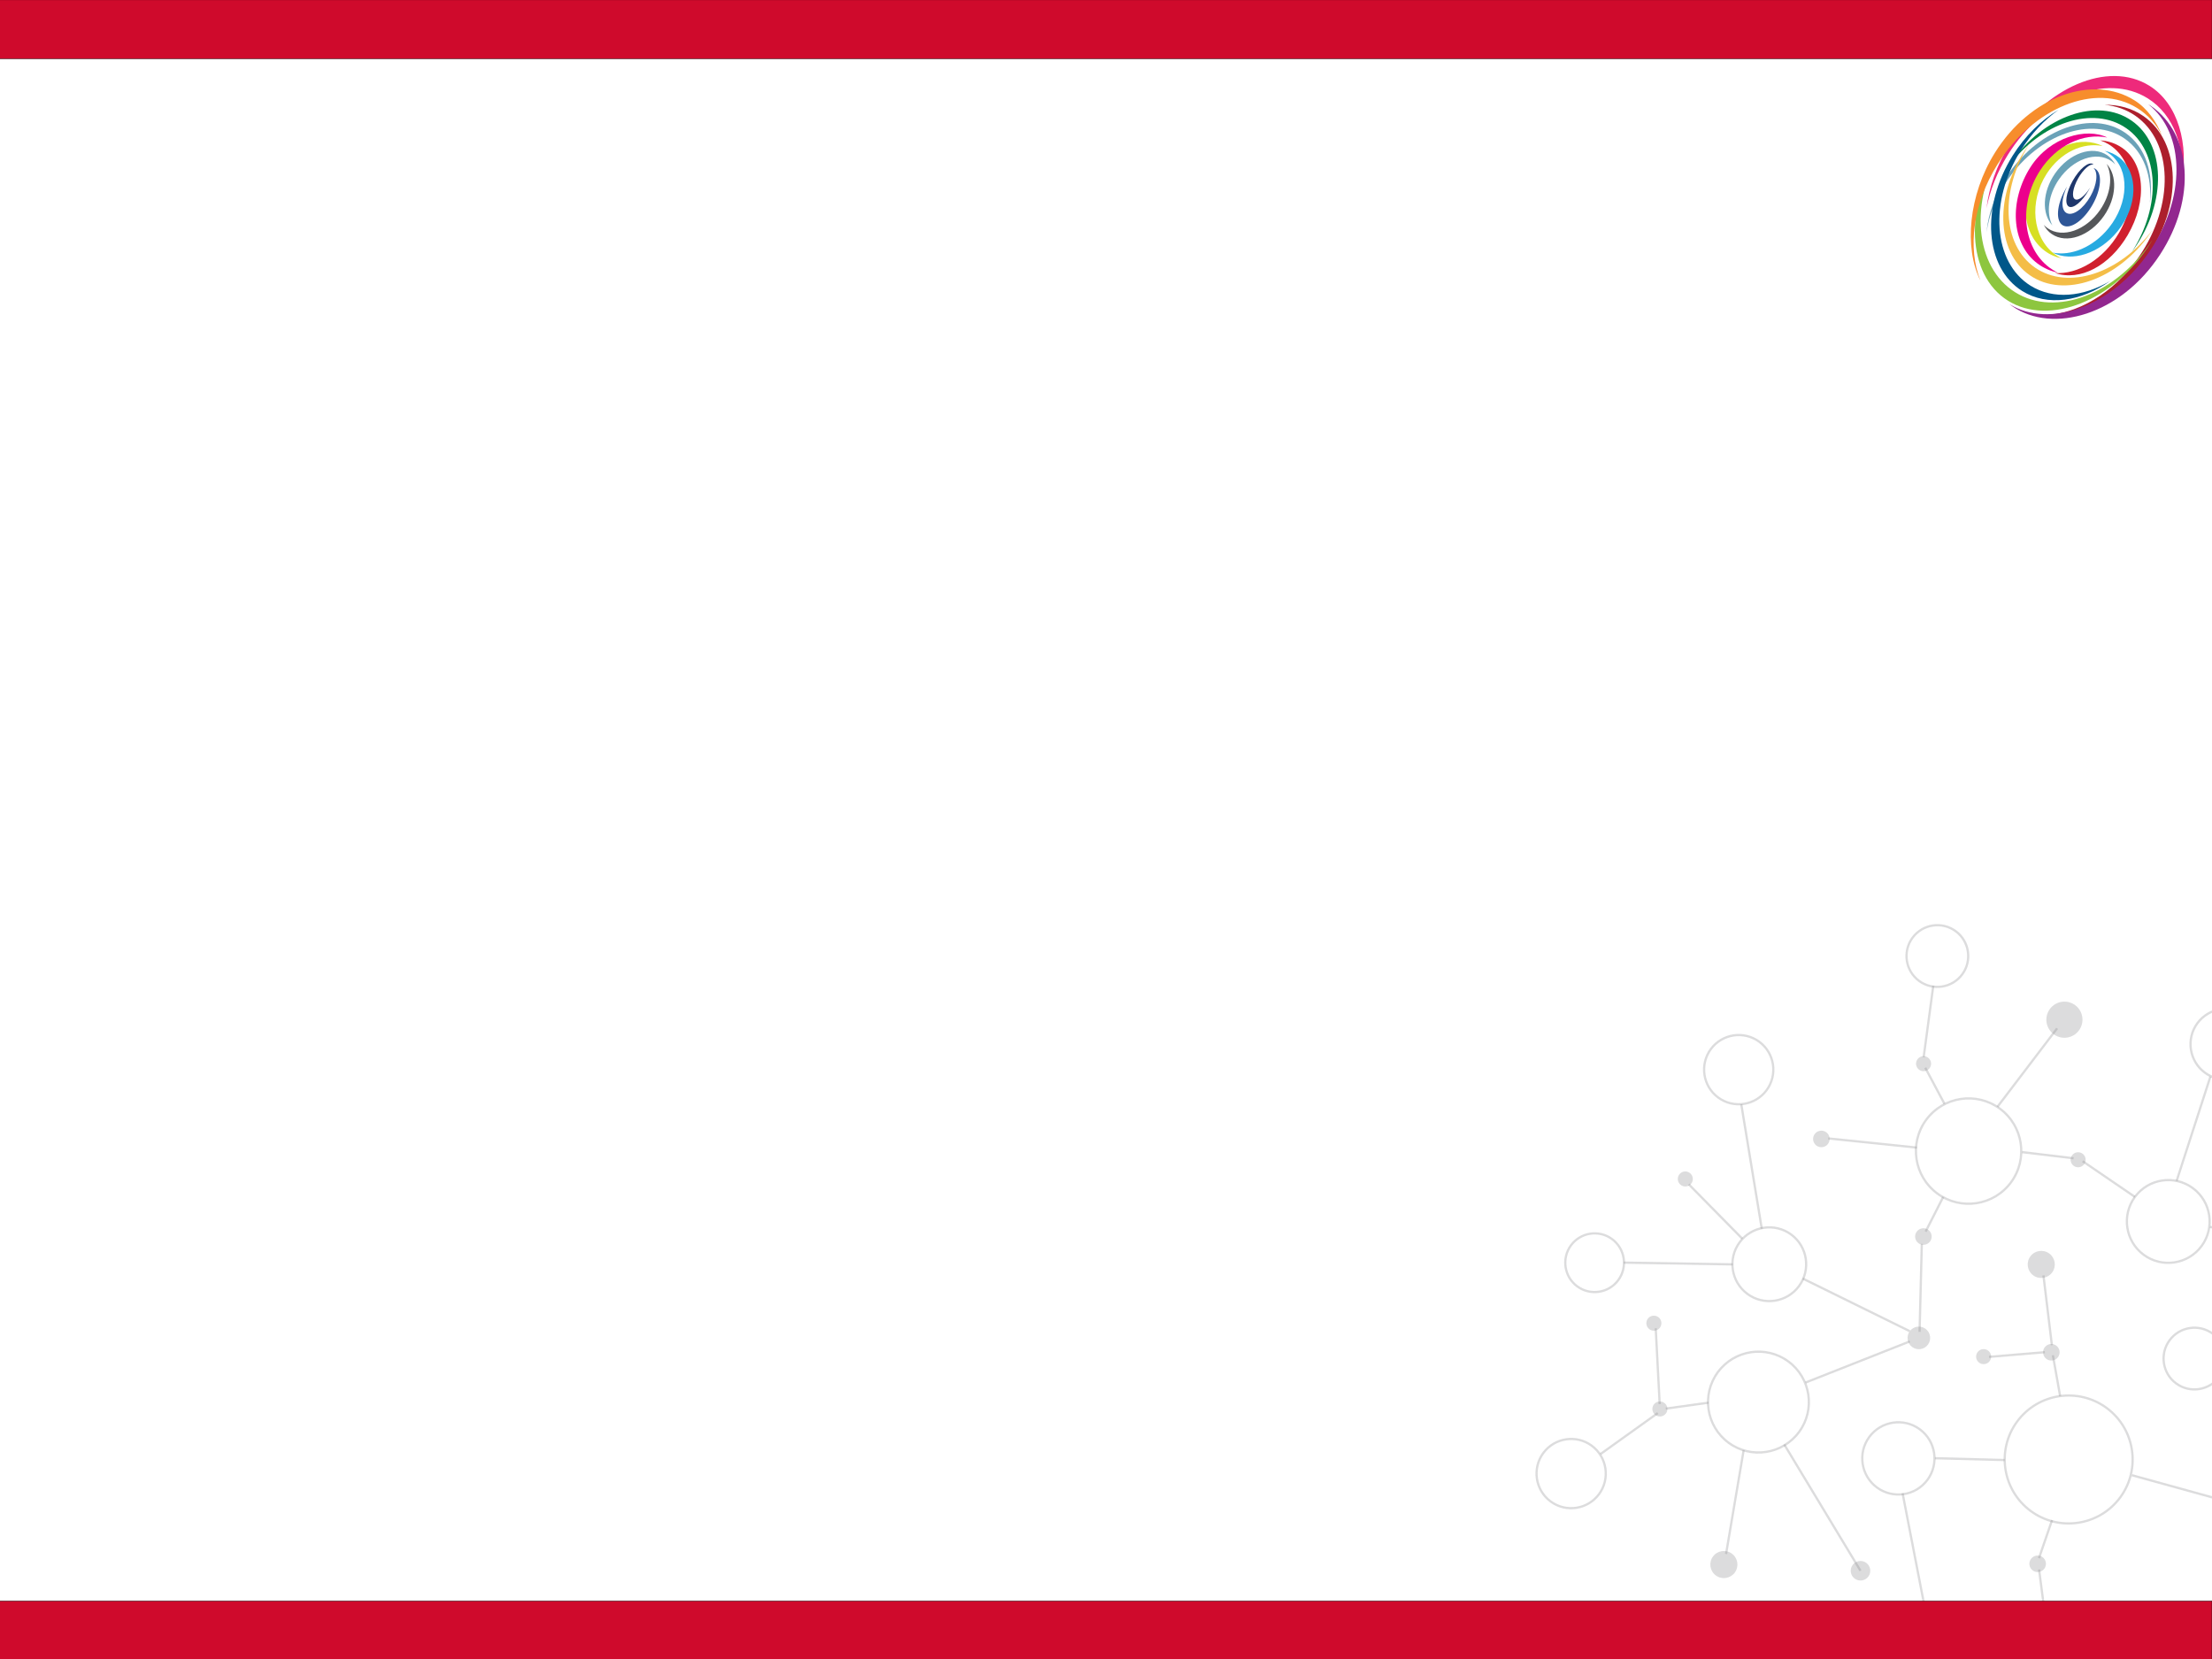
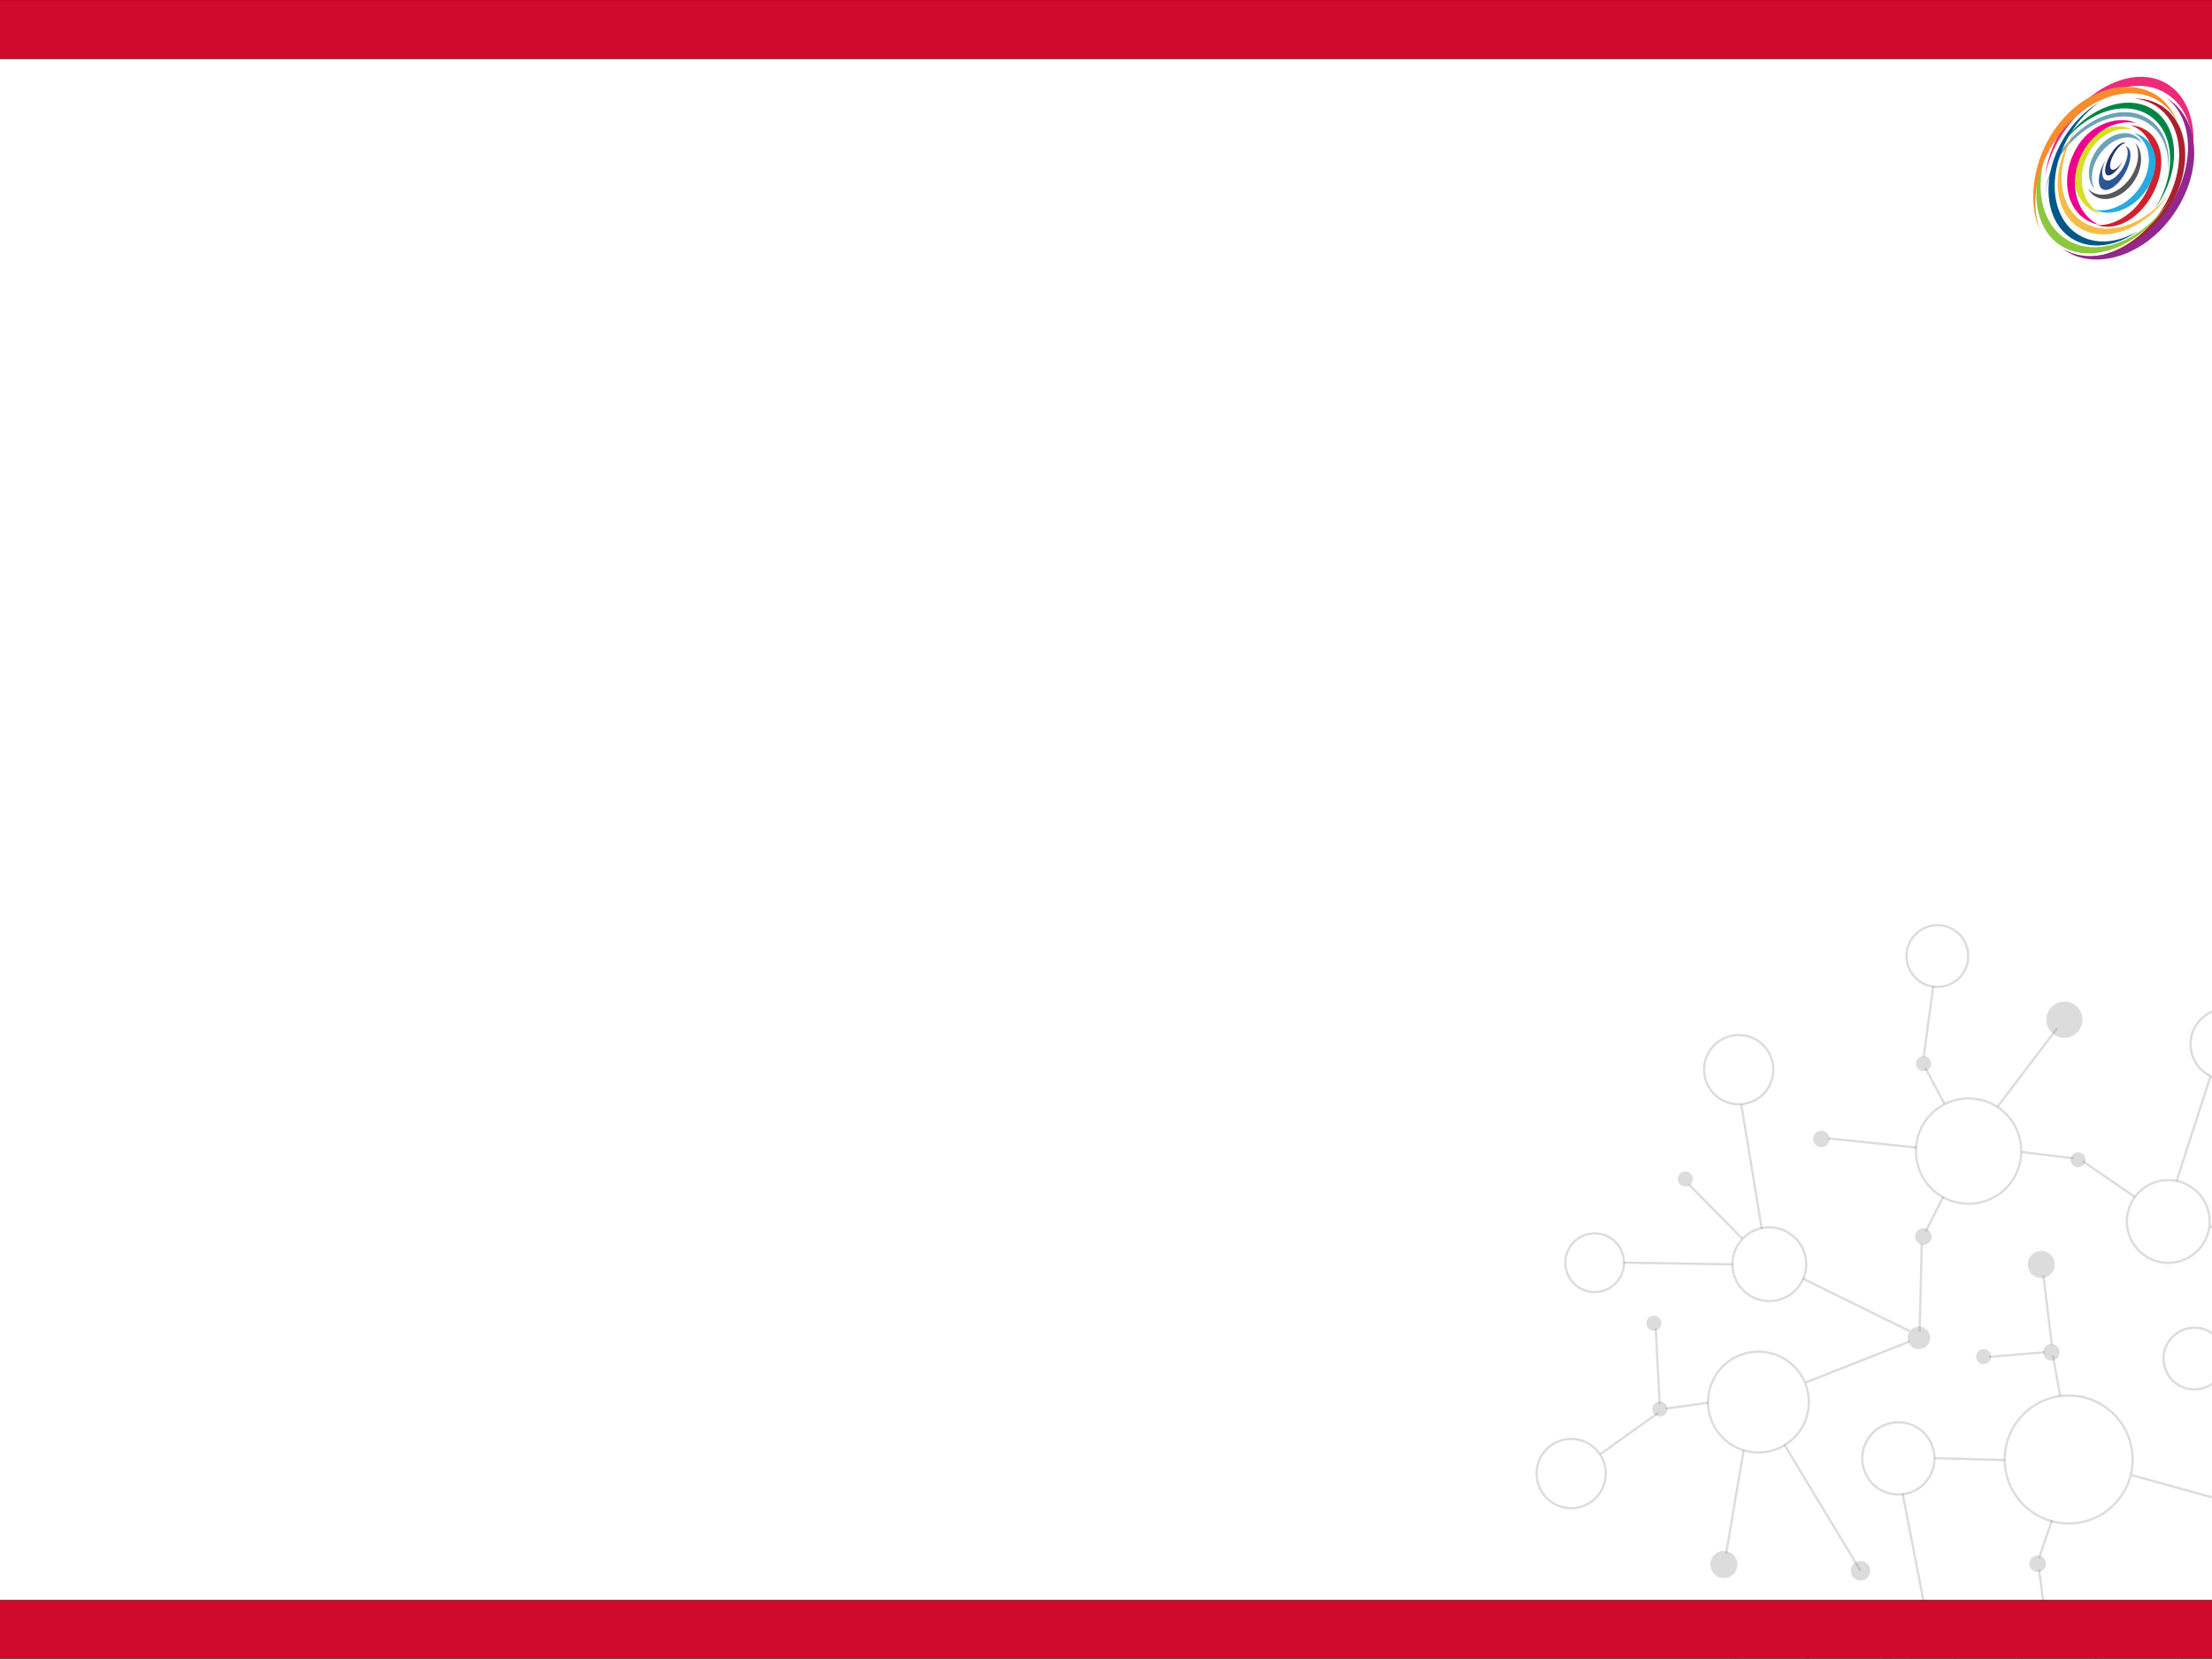
<svg xmlns="http://www.w3.org/2000/svg" width="908" height="681" viewBox="0 0 240.242 180.181" version="1.1" id="svg8">
  <defs id="defs2">
    <clipPath clipPathUnits="userSpaceOnUse" id="clipPath726">
      <path d="m 198,630 h 191.519 v 88.56 H 198 Z" id="path724" />
    </clipPath>
    <clipPath clipPathUnits="userSpaceOnUse" id="clipPath926">
      <path d="m 198.017,635.908 h 191.502 v 76.747 H 198.017 Z" id="path924" />
    </clipPath>
    <clipPath clipPathUnits="userSpaceOnUse" id="clipPath938">
      <path d="m 198,630 h 191.519 v 88.56 H 198 Z" id="path936" />
    </clipPath>
    <clipPath clipPathUnits="userSpaceOnUse" id="clipPath994">
      <path d="m 198.017,635.908 h 191.502 v 76.747 H 198.017 Z" id="path992" />
    </clipPath>
    <clipPath clipPathUnits="userSpaceOnUse" id="clipPath1022">
      <path d="m 198,630 h 191.519 v 88.56 H 198 Z" id="path1020" />
    </clipPath>
    <clipPath clipPathUnits="userSpaceOnUse" id="clipPath1038">
      <path d="m 198.017,635.908 h 191.502 v 76.747 H 198.017 Z" id="path1036" />
    </clipPath>
    <clipPath clipPathUnits="userSpaceOnUse" id="clipPath1054">
      <path d="m 198,630 h 191.519 v 88.56 H 198 Z" id="path1052" />
+     </clipPath>
+     <clipPath clipPathUnits="userSpaceOnUse" id="clipPath938-3">
+       <path d="M 198,630 H 389.5 V 718.6 H 198 Z" id="path936-6" />
+     </clipPath>
+     <clipPath clipPathUnits="userSpaceOnUse" id="clipPath994-7">
+       <path d="M 198,635.9 H 389.5 V 712.7 H 198 Z" id="path992-5" />
    </clipPath>
  </defs>
  <g id="layer1" transform="translate(0,-116.8186)">
    <g id="g6076" transform="translate(191.2751,102.8065)">
      <path d="m 14.893,205.097 c 0.588,-0.8 1.715,-0.972 2.514,-0.382 0.8,0.59 0.972,1.716 0.384,2.516 -0.589,0.8 -1.716,0.971 -2.516,0.38 -0.801,-0.588 -0.971,-1.714 -0.382,-2.514" style="opacity:0.3;fill:#8a8a8d;fill-opacity:1;fill-rule:nonzero;stroke:none;stroke-width:0.964" id="path1418" />
      <path d="m 26.593,207.825 c 0.268,-0.363 0.781,-0.441 1.144,-0.173 0.363,0.268 0.441,0.78 0.173,1.143 -0.268,0.363 -0.779,0.441 -1.142,0.174 -0.364,-0.269 -0.441,-0.781 -0.174,-1.144" style="opacity:0.3;fill:#8a8a8d;fill-opacity:1;fill-rule:nonzero;stroke:none;stroke-width:0.964" id="path1422" />
      <path d="m 9.935,183.978 c 0.347,-0.472 1.013,-0.573 1.486,-0.226 0.472,0.349 0.573,1.014 0.225,1.486 -0.347,0.472 -1.012,0.573 -1.486,0.226 -0.471,-0.349 -0.572,-1.014 -0.225,-1.486" style="opacity:0.3;fill:#8a8a8d;fill-opacity:1;fill-rule:nonzero;stroke:none;stroke-width:0.964" id="path1426" />
      <path d="m -5.233,183.062 c 0.482,-0.654 1.403,-0.793 2.058,-0.311 0.653,0.482 0.794,1.403 0.312,2.058 -0.483,0.653 -1.403,0.795 -2.058,0.312 -0.654,-0.482 -0.794,-1.403 -0.312,-2.059" style="opacity:0.3;fill:#8a8a8d;fill-opacity:1;fill-rule:nonzero;stroke:none;stroke-width:0.964" id="path1430" />
      <path d="m -11.655,166.552 c 0.268,-0.363 0.78,-0.441 1.144,-0.173 0.362,0.268 0.44,0.78 0.173,1.143 -0.268,0.363 -0.78,0.441 -1.143,0.174 -0.364,-0.269 -0.441,-0.781 -0.173,-1.144" style="opacity:0.3;fill:#8a8a8d;fill-opacity:1;fill-rule:nonzero;stroke:none;stroke-width:0.964" id="path1434" />
      <path d="m -12.309,157.236 c 0.268,-0.363 0.781,-0.441 1.144,-0.173 0.363,0.269 0.441,0.78 0.173,1.143 -0.268,0.363 -0.78,0.441 -1.143,0.174 -0.364,-0.269 -0.441,-0.781 -0.173,-1.144" style="opacity:0.3;fill:#8a8a8d;fill-opacity:1;fill-rule:nonzero;stroke:none;stroke-width:0.964" id="path1438" />
      <path d="m 16.142,158.593 c 0.402,-0.545 1.17,-0.662 1.714,-0.26 0.547,0.402 0.663,1.169 0.262,1.716 -0.403,0.546 -1.17,0.661 -1.716,0.26 -0.546,-0.402 -0.662,-1.17 -0.26,-1.716" style="opacity:0.3;fill:#8a8a8d;fill-opacity:1;fill-rule:nonzero;stroke:none;stroke-width:0.964" id="path1442" />
      <path d="m 23.505,160.868 c 0.268,-0.363 0.78,-0.441 1.144,-0.173 0.362,0.268 0.44,0.78 0.173,1.143 -0.268,0.363 -0.78,0.441 -1.143,0.174 -0.364,-0.269 -0.441,-0.781 -0.173,-1.144" style="opacity:0.3;fill:#8a8a8d;fill-opacity:1;fill-rule:nonzero;stroke:none;stroke-width:0.964" id="path1446" />
      <path d="m -8.896,141.573 c 0.268,-0.363 0.781,-0.441 1.144,-0.173 0.363,0.269 0.441,0.78 0.173,1.143 -0.267,0.364 -0.779,0.441 -1.142,0.174 -0.364,-0.269 -0.441,-0.781 -0.174,-1.144" style="opacity:0.3;fill:#8a8a8d;fill-opacity:1;fill-rule:nonzero;stroke:none;stroke-width:0.964" id="path1450" />
      <path d="m 30.793,160.347 c 0.295,-0.4 0.858,-0.485 1.258,-0.191 0.4,0.294 0.485,0.857 0.191,1.257 -0.295,0.4 -0.858,0.485 -1.258,0.192 -0.4,-0.295 -0.485,-0.858 -0.191,-1.258" style="opacity:0.3;fill:#8a8a8d;fill-opacity:1;fill-rule:nonzero;stroke:none;stroke-width:0.964" id="path1454" />
      <path d="m 29.237,150.466 c 0.482,-0.654 1.403,-0.794 2.058,-0.312 0.653,0.482 0.794,1.403 0.312,2.059 -0.483,0.653 -1.403,0.793 -2.058,0.311 -0.654,-0.482 -0.794,-1.403 -0.312,-2.058" style="opacity:0.3;fill:#8a8a8d;fill-opacity:1;fill-rule:nonzero;stroke:none;stroke-width:0.964" id="path1458" />
      <path d="m 16.899,147.776 c 0.295,-0.399 0.858,-0.485 1.258,-0.19 0.399,0.294 0.485,0.857 0.191,1.257 -0.296,0.399 -0.859,0.485 -1.259,0.192 -0.4,-0.296 -0.485,-0.859 -0.19,-1.259" style="opacity:0.3;fill:#8a8a8d;fill-opacity:1;fill-rule:nonzero;stroke:none;stroke-width:0.964" id="path1462" />
      <path d="m 5.817,137.177 c 0.296,-0.4 0.859,-0.485 1.259,-0.191 0.399,0.295 0.485,0.858 0.189,1.258 -0.294,0.399 -0.857,0.485 -1.257,0.192 -0.4,-0.296 -0.486,-0.859 -0.191,-1.259" style="opacity:0.3;fill:#8a8a8d;fill-opacity:1;fill-rule:nonzero;stroke:none;stroke-width:0.964" id="path1466" />
      <path d="m 16.982,129.051 c 0.268,-0.363 0.78,-0.44 1.144,-0.173 0.363,0.269 0.44,0.781 0.173,1.144 -0.268,0.363 -0.78,0.441 -1.143,0.173 -0.364,-0.269 -0.441,-0.78 -0.173,-1.144" style="opacity:0.3;fill:#8a8a8d;fill-opacity:1;fill-rule:nonzero;stroke:none;stroke-width:0.964" id="path1470" />
      <path d="m 31.359,123.595 c 0.643,-0.873 1.871,-1.059 2.744,-0.416 0.872,0.643 1.057,1.871 0.414,2.744 -0.643,0.872 -1.87,1.059 -2.742,0.416 -0.874,-0.643 -1.059,-1.871 -0.416,-2.744" style="opacity:0.3;fill:#8a8a8d;fill-opacity:1;fill-rule:nonzero;stroke:none;stroke-width:0.964" id="path1474" />
      <path d="m 33.769,139.487 c 0.268,-0.363 0.78,-0.441 1.144,-0.174 0.362,0.269 0.44,0.781 0.173,1.144 -0.268,0.363 -0.78,0.442 -1.143,0.174 -0.364,-0.27 -0.441,-0.781 -0.173,-1.144" style="opacity:0.3;fill:#8a8a8d;fill-opacity:1;fill-rule:nonzero;stroke:none;stroke-width:0.964" id="path1478" />
      <path d="m 51.165,140.824 c 0.295,-0.4 0.858,-0.486 1.258,-0.191 0.399,0.294 0.485,0.857 0.19,1.257 -0.295,0.4 -0.858,0.485 -1.258,0.192 -0.4,-0.295 -0.486,-0.858 -0.19,-1.258" style="opacity:0.3;fill:#8a8a8d;fill-opacity:1;fill-rule:nonzero;stroke:none;stroke-width:0.964" id="path1482" />
      <path d="m 54.711,148.006 c 0.267,-0.363 0.78,-0.441 1.144,-0.174 0.362,0.269 0.44,0.781 0.172,1.144 -0.267,0.363 -0.779,0.441 -1.142,0.174 -0.364,-0.27 -0.441,-0.781 -0.173,-1.144" style="opacity:0.3;fill:#8a8a8d;fill-opacity:1;fill-rule:nonzero;stroke:none;stroke-width:0.964" id="path1486" />
      <path d="m 54.944,156.098 c 0.267,-0.363 0.781,-0.441 1.144,-0.174 0.362,0.269 0.44,0.781 0.172,1.144 -0.266,0.363 -0.779,0.442 -1.142,0.174 -0.363,-0.268 -0.441,-0.781 -0.173,-1.144" style="opacity:0.3;fill:#8a8a8d;fill-opacity:1;fill-rule:nonzero;stroke:none;stroke-width:0.964" id="path1490" />
      <path d="m 62.269,148.496 c 0.482,-0.655 1.403,-0.794 2.059,-0.312 0.653,0.482 0.793,1.403 0.311,2.058 -0.483,0.653 -1.403,0.794 -2.058,0.312 -0.653,-0.482 -0.794,-1.403 -0.312,-2.058" style="opacity:0.3;fill:#8a8a8d;fill-opacity:1;fill-rule:nonzero;stroke:none;stroke-width:0.964" id="path1494" />
      <path d="m 62.014,134.091 c 0.267,-0.363 0.781,-0.441 1.144,-0.174 0.362,0.269 0.44,0.781 0.173,1.144 -0.268,0.364 -0.78,0.442 -1.143,0.174 -0.363,-0.269 -0.441,-0.781 -0.173,-1.144" style="opacity:0.3;fill:#8a8a8d;fill-opacity:1;fill-rule:nonzero;stroke:none;stroke-width:0.964" id="path1498" />
      <path d="m 72.886,156.417 c 0.268,-0.363 0.78,-0.441 1.144,-0.174 0.362,0.269 0.44,0.781 0.173,1.144 -0.268,0.363 -0.78,0.441 -1.143,0.174 -0.364,-0.269 -0.441,-0.781 -0.173,-1.144" style="opacity:0.3;fill:#8a8a8d;fill-opacity:1;fill-rule:nonzero;stroke:none;stroke-width:0.964" id="path1502" />
      <path d="m 70.697,179.38 c 0.296,-0.4 0.859,-0.485 1.259,-0.191 0.399,0.294 0.485,0.857 0.19,1.257 -0.295,0.4 -0.858,0.485 -1.258,0.192 -0.4,-0.295 -0.486,-0.858 -0.191,-1.258" style="opacity:0.3;fill:#8a8a8d;fill-opacity:1;fill-rule:nonzero;stroke:none;stroke-width:0.964" id="path1506" />
      <path d="m 50.066,176.37 c 0.589,-0.8 1.716,-0.972 2.515,-0.382 0.801,0.59 0.972,1.716 0.383,2.516 -0.588,0.799 -1.715,0.971 -2.516,0.38 -0.8,-0.588 -0.97,-1.714 -0.382,-2.514" style="opacity:0.3;fill:#8a8a8d;fill-opacity:1;fill-rule:nonzero;stroke:none;stroke-width:0.964" id="path1510" />
      <path d="m 58.59,184.374 c 0.295,-0.4 0.858,-0.485 1.258,-0.19 0.399,0.294 0.485,0.857 0.19,1.257 -0.294,0.399 -0.857,0.485 -1.257,0.192 -0.4,-0.296 -0.486,-0.859 -0.191,-1.259" style="opacity:0.3;fill:#8a8a8d;fill-opacity:1;fill-rule:nonzero;stroke:none;stroke-width:0.964" id="path1514" />
      <path d="m 54.294,201.926 c 0.482,-0.654 1.403,-0.793 2.058,-0.311 0.655,0.482 0.794,1.402 0.312,2.058 -0.482,0.653 -1.403,0.795 -2.058,0.312 -0.653,-0.482 -0.794,-1.403 -0.312,-2.059" style="opacity:0.3;fill:#8a8a8d;fill-opacity:1;fill-rule:nonzero;stroke:none;stroke-width:0.964" id="path1518" />
      <path d="m 45.422,202.804 c 0.456,-0.618 1.325,-0.749 1.943,-0.295 0.618,0.456 0.751,1.325 0.294,1.944 -0.454,0.619 -1.325,0.75 -1.942,0.295 -0.618,-0.456 -0.751,-1.325 -0.295,-1.944" style="opacity:0.3;fill:#8a8a8d;fill-opacity:1;fill-rule:nonzero;stroke:none;stroke-width:0.964" id="path1522" />
      <path d="m 29.308,183.32 c 0.295,-0.4 0.858,-0.486 1.258,-0.191 0.399,0.294 0.485,0.857 0.191,1.257 -0.295,0.4 -0.858,0.485 -1.258,0.192 -0.4,-0.295 -0.486,-0.858 -0.191,-1.258" style="opacity:0.3;fill:#8a8a8d;fill-opacity:1;fill-rule:nonzero;stroke:none;stroke-width:0.964" id="path1526" />
      <path d="m 38.984,208.167 c 2.214,1.63 2.689,4.758 1.058,6.973 -1.632,2.215 -4.76,2.689 -6.974,1.059 -2.216,-1.632 -2.689,-4.76 -1.058,-6.974 1.632,-2.215 4.76,-2.689 6.974,-1.058 m -5.77,7.835 c 2.105,1.55 5.08,1.1 6.631,-1.006 1.551,-2.107 1.1,-5.081 -1.006,-6.631 -2.106,-1.551 -5.08,-1.101 -6.631,1.006 -1.552,2.105 -1.1,5.079 1.006,6.631" style="opacity:0.3;fill:#8a8a8d;fill-opacity:1;fill-rule:nonzero;stroke:none;stroke-width:0.964" id="path1530" />
      <path d="m 34.857,190.402 c 1.869,1.377 2.27,4.018 0.892,5.888 -1.376,1.87 -4.018,2.27 -5.887,0.893 -1.87,-1.377 -2.271,-4.019 -0.894,-5.888 1.377,-1.87 4.019,-2.271 5.889,-0.893 m -4.849,6.584 c 1.76,1.297 4.247,0.919 5.544,-0.841 1.297,-1.761 0.92,-4.248 -0.84,-5.545 -1.761,-1.297 -4.248,-0.919 -5.546,0.841 -1.296,1.76 -0.919,4.247 0.842,5.545" style="opacity:0.3;fill:#8a8a8d;fill-opacity:1;fill-rule:nonzero;stroke:none;stroke-width:0.964" id="path1534" />
      <path d="m 50.852,190.607 c 1.505,1.108 1.828,3.237 0.72,4.745 -1.109,1.505 -3.238,1.828 -4.745,0.719 -1.506,-1.109 -1.829,-3.237 -0.719,-4.744 1.109,-1.506 3.237,-1.829 4.744,-0.72 m -3.879,5.266 c 1.398,1.03 3.372,0.731 4.402,-0.668 1.028,-1.398 0.73,-3.372 -0.668,-4.401 -1.398,-1.029 -3.372,-0.731 -4.402,0.667 -1.029,1.398 -0.731,3.372 0.668,4.402" style="opacity:0.3;fill:#8a8a8d;fill-opacity:1;fill-rule:nonzero;stroke:none;stroke-width:0.964" id="path1538" />
      <path d="m 68.125,189.214 c 2.523,1.859 3.064,5.424 1.206,7.946 -1.858,2.523 -5.422,3.064 -7.946,1.205 -2.522,-1.858 -3.063,-5.422 -1.205,-7.945 1.858,-2.522 5.421,-3.064 7.945,-1.206 m -6.594,8.953 c 2.414,1.779 5.825,1.263 7.603,-1.152 1.777,-2.413 1.26,-5.824 -1.155,-7.603 -2.413,-1.778 -5.823,-1.261 -7.602,1.154 -1.778,2.413 -1.261,5.824 1.153,7.602" style="opacity:0.3;fill:#8a8a8d;fill-opacity:1;fill-rule:nonzero;stroke:none;stroke-width:0.964" id="path1542" />
      <path d="m 37.595,166.829 c 3.14,2.313 3.813,6.749 1.501,9.889 -2.313,3.141 -6.75,3.813 -9.89,1.501 -3.139,-2.313 -3.813,-6.75 -1.5,-9.889 2.312,-3.141 6.749,-3.812 9.889,-1.501 m -8.243,11.192 c 3.031,2.233 7.313,1.583 9.546,-1.449 2.232,-3.031 1.583,-7.313 -1.449,-9.546 -3.031,-2.232 -7.313,-1.583 -9.546,1.448 -2.232,3.032 -1.583,7.313 1.449,9.546" style="opacity:0.3;fill:#8a8a8d;fill-opacity:1;fill-rule:nonzero;stroke:none;stroke-width:0.964" id="path1546" />
      <path d="m 17.305,169.147 c 1.797,1.323 2.182,3.862 0.859,5.658 -1.323,1.797 -3.862,2.182 -5.659,0.859 -1.797,-1.323 -2.182,-3.862 -0.859,-5.659 1.323,-1.797 3.862,-2.181 5.659,-0.858 m -4.655,6.32 c 1.689,1.243 4.073,0.882 5.316,-0.806 1.243,-1.689 0.881,-4.073 -0.807,-5.316 -1.688,-1.243 -4.073,-0.882 -5.316,0.806 -1.243,1.689 -0.881,4.073 0.807,5.316" style="opacity:0.3;fill:#8a8a8d;fill-opacity:1;fill-rule:nonzero;stroke:none;stroke-width:0.964" id="path1550" />
      <path d="m 20.416,190.429 c 1.289,0.949 1.564,2.77 0.615,4.059 -0.949,1.289 -2.769,1.564 -4.058,0.616 -1.289,-0.949 -1.565,-2.771 -0.616,-4.059 0.948,-1.289 2.77,-1.565 4.059,-0.616 m -3.297,4.477 c 1.18,0.868 2.845,0.616 3.715,-0.564 0.868,-1.18 0.615,-2.848 -0.564,-3.715 -1.18,-0.869 -2.847,-0.617 -3.715,0.564 -0.869,1.18 -0.617,2.846 0.564,3.715" style="opacity:0.3;fill:#8a8a8d;fill-opacity:1;fill-rule:nonzero;stroke:none;stroke-width:0.964" id="path1554" />
      <path d="m 4.02,192.974 c 2.16,1.591 2.623,4.643 1.032,6.803 -1.591,2.16 -4.643,2.623 -6.803,1.032 -2.161,-1.591 -2.623,-4.643 -1.033,-6.803 1.592,-2.16 4.644,-2.623 6.803,-1.032 m -5.625,7.638 c 2.051,1.509 4.948,1.07 6.459,-0.981 1.51,-2.051 1.071,-4.949 -0.98,-6.459 -2.051,-1.509 -4.949,-1.07 -6.46,0.981 -1.509,2.051 -1.07,4.947 0.981,6.459" style="opacity:0.3;fill:#8a8a8d;fill-opacity:1;fill-rule:nonzero;stroke:none;stroke-width:0.964" id="path1558" />
      <path d="m 3.029,161.78 c 2.487,1.831 3.02,5.344 1.187,7.831 -1.831,2.488 -5.344,3.021 -7.831,1.189 -2.487,-1.832 -3.019,-5.345 -1.187,-7.832 1.831,-2.487 5.344,-3.02 7.831,-1.188 m -6.498,8.823 c 2.379,1.75 5.737,1.241 7.488,-1.137 1.752,-2.378 1.242,-5.737 -1.134,-7.488 -2.379,-1.751 -5.738,-1.241 -7.489,1.136 -1.75,2.378 -1.242,5.738 1.135,7.489" style="opacity:0.3;fill:#8a8a8d;fill-opacity:1;fill-rule:nonzero;stroke:none;stroke-width:0.964" id="path1562" />
      <path d="m -18.33,170.927 c 1.724,1.27 2.093,3.706 0.823,5.431 -1.269,1.724 -3.706,2.093 -5.43,0.823 -1.724,-1.27 -2.093,-3.705 -0.824,-5.43 1.27,-1.724 3.707,-2.094 5.431,-0.824 m -4.461,6.057 c 1.615,1.191 3.898,0.844 5.088,-0.771 1.189,-1.616 0.843,-3.899 -0.772,-5.088 -1.615,-1.189 -3.898,-0.843 -5.088,0.772 -1.189,1.615 -0.843,3.898 0.772,5.087" style="opacity:0.3;fill:#8a8a8d;fill-opacity:1;fill-rule:nonzero;stroke:none;stroke-width:0.964" id="path1566" />
      <path d="m -16.121,148.488 c 1.471,1.083 1.787,3.159 0.704,4.63 -1.083,1.471 -3.16,1.784 -4.631,0.702 -1.47,-1.082 -1.785,-3.159 -0.703,-4.629 1.083,-1.471 3.161,-1.785 4.63,-0.703 m -3.782,5.135 c 1.361,1.002 3.285,0.71 4.288,-0.652 1.002,-1.361 0.71,-3.284 -0.651,-4.286 -1.361,-1.002 -3.286,-0.711 -4.288,0.651 -1.002,1.361 -0.71,3.284 0.651,4.287" style="opacity:0.3;fill:#8a8a8d;fill-opacity:1;fill-rule:nonzero;stroke:none;stroke-width:0.964" id="path1570" />
      <path d="m 3.335,147.992 c 1.834,1.35 2.226,3.942 0.876,5.773 -1.35,1.834 -3.94,2.227 -5.773,0.876 -1.833,-1.35 -2.227,-3.939 -0.876,-5.773 1.35,-1.832 3.94,-2.225 5.773,-0.876 m -4.752,6.452 c 1.723,1.271 4.161,0.902 5.43,-0.822 1.269,-1.724 0.9,-4.162 -0.824,-5.432 -1.724,-1.269 -4.161,-0.9 -5.43,0.825 -1.271,1.724 -0.901,4.159 0.824,5.429" style="opacity:0.3;fill:#8a8a8d;fill-opacity:1;fill-rule:nonzero;stroke:none;stroke-width:0.964" id="path1574" />
      <path d="m -0.133,127.057 c 1.724,1.269 2.093,3.706 0.823,5.43 -1.269,1.724 -3.705,2.094 -5.429,0.823 -1.724,-1.269 -2.094,-3.705 -0.824,-5.43 1.27,-1.724 3.706,-2.093 5.43,-0.823 m -4.461,6.056 c 1.615,1.191 3.898,0.843 5.088,-0.771 1.19,-1.615 0.843,-3.899 -0.771,-5.087 -1.616,-1.19 -3.898,-0.843 -5.088,0.772 -1.19,1.615 -0.844,3.898 0.771,5.086" style="opacity:0.3;fill:#8a8a8d;fill-opacity:1;fill-rule:nonzero;stroke:none;stroke-width:0.964" id="path1578" />
      <path d="m 25.998,134.321 c 2.596,1.912 3.153,5.578 1.239,8.174 -1.911,2.596 -5.578,3.153 -8.173,1.241 -2.596,-1.912 -3.153,-5.579 -1.24,-8.175 1.911,-2.596 5.579,-3.152 8.174,-1.24 m -6.789,9.217 c 2.486,1.832 6.001,1.298 7.831,-1.188 1.832,-2.487 1.299,-6 -1.186,-7.831 -2.487,-1.832 -6.001,-1.298 -7.832,1.188 -1.832,2.488 -1.299,6 1.187,7.831" style="opacity:0.3;fill:#8a8a8d;fill-opacity:1;fill-rule:nonzero;stroke:none;stroke-width:0.964" id="path1582" />
      <path d="m 21.203,115.048 c 1.542,1.137 1.872,3.315 0.736,4.859 -1.136,1.544 -3.316,1.874 -4.859,0.738 -1.544,-1.137 -1.875,-3.316 -0.738,-4.859 1.137,-1.544 3.316,-1.875 4.86,-0.738 m -3.978,5.399 c 1.434,1.055 3.46,0.748 4.516,-0.685 1.055,-1.435 0.75,-3.459 -0.684,-4.516 -1.435,-1.056 -3.46,-0.748 -4.517,0.685 -1.056,1.434 -0.748,3.459 0.685,4.516" style="opacity:0.3;fill:#8a8a8d;fill-opacity:1;fill-rule:nonzero;stroke:none;stroke-width:0.964" id="path1586" />
      <path d="m 52.829,124.227 c 1.759,1.297 2.137,3.785 0.84,5.545 -1.298,1.76 -3.786,2.139 -5.546,0.841 -1.759,-1.296 -2.138,-3.785 -0.84,-5.545 1.297,-1.761 3.785,-2.138 5.546,-0.841 m -4.558,6.189 c 1.65,1.217 3.982,0.863 5.201,-0.788 1.216,-1.652 0.863,-3.985 -0.788,-5.203 -1.652,-1.216 -3.985,-0.862 -5.204,0.789 -1.216,1.652 -0.861,3.985 0.791,5.202" style="opacity:0.3;fill:#8a8a8d;fill-opacity:1;fill-rule:nonzero;stroke:none;stroke-width:0.964" id="path1590" />
      <path d="m 46.956,142.953 c 2.051,1.51 2.49,4.408 0.98,6.459 -1.511,2.051 -4.409,2.49 -6.46,0.98 -2.05,-1.511 -2.49,-4.407 -0.979,-6.458 1.51,-2.052 4.408,-2.491 6.459,-0.981 m -5.334,7.242 c 1.941,1.43 4.686,1.014 6.116,-0.928 1.43,-1.942 1.014,-4.686 -0.928,-6.116 -1.942,-1.43 -4.687,-1.014 -6.116,0.928 -1.43,1.942 -1.015,4.685 0.928,6.116" style="opacity:0.3;fill:#8a8a8d;fill-opacity:1;fill-rule:nonzero;stroke:none;stroke-width:0.964" id="path1594" />
      <path d="m 49.121,158.765 c 1.543,1.137 1.872,3.315 0.736,4.859 -1.136,1.544 -3.315,1.874 -4.859,0.738 -1.543,-1.137 -1.875,-3.316 -0.737,-4.859 1.136,-1.544 3.315,-1.875 4.859,-0.738 m -3.977,5.4 c 1.433,1.054 3.46,0.747 4.515,-0.686 1.056,-1.435 0.75,-3.46 -0.684,-4.516 -1.435,-1.056 -3.46,-0.749 -4.516,0.685 -1.056,1.434 -0.749,3.46 0.685,4.517" style="opacity:0.3;fill:#8a8a8d;fill-opacity:1;fill-rule:nonzero;stroke:none;stroke-width:0.964" id="path1598" />
      <path d="m 70.494,164.353 c 2.051,1.511 2.49,4.408 0.98,6.459 -1.511,2.051 -4.408,2.49 -6.46,0.98 -2.05,-1.511 -2.49,-4.408 -0.979,-6.459 1.51,-2.051 4.408,-2.49 6.459,-0.98 m -5.334,7.242 c 1.941,1.43 4.686,1.014 6.116,-0.928 1.43,-1.942 1.014,-4.687 -0.928,-6.116 -1.942,-1.43 -4.686,-1.014 -6.116,0.928 -1.43,1.942 -1.015,4.685 0.928,6.116" style="opacity:0.3;fill:#8a8a8d;fill-opacity:1;fill-rule:nonzero;stroke:none;stroke-width:0.964" id="path1602" />
      <path d="m 74.852,144.511 c 1.434,1.056 1.743,3.082 0.686,4.516 -1.057,1.434 -3.082,1.741 -4.517,0.684 -1.434,-1.055 -1.74,-3.081 -0.684,-4.515 1.056,-1.433 3.082,-1.742 4.515,-0.685 m -3.685,5.003 c 1.325,0.976 3.196,0.693 4.173,-0.632 0.975,-1.325 0.692,-3.197 -0.633,-4.173 -1.325,-0.975 -3.198,-0.691 -4.172,0.633 -0.976,1.325 -0.692,3.197 0.632,4.172" style="opacity:0.3;fill:#8a8a8d;fill-opacity:1;fill-rule:nonzero;stroke:none;stroke-width:0.964" id="path1606" />
      <path d="m 31.71,209.924 -0.09,0.228 -4.414,-1.729 0.089,-0.227 z" style="opacity:0.3;fill:#8a8a8d;fill-opacity:1;fill-rule:nonzero;stroke:none;stroke-width:0.964" id="path1610" />
      <path d="m 33.315,197.738 1.752,9.618 -0.242,0.042 -1.752,-9.617 z" style="opacity:0.3;fill:#8a8a8d;fill-opacity:1;fill-rule:nonzero;stroke:none;stroke-width:0.964" id="path1614" />
      <path d="m 29.148,196.159 0.15,0.193 -11.547,9.064 -0.151,-0.195 z" style="opacity:0.3;fill:#8a8a8d;fill-opacity:1;fill-rule:nonzero;stroke:none;stroke-width:0.964" id="path1618" />
      <path d="m 35.883,195.626 9.612,7.081 -0.146,0.198 -9.612,-7.081 z" style="opacity:0.3;fill:#8a8a8d;fill-opacity:1;fill-rule:nonzero;stroke:none;stroke-width:0.964" id="path1622" />
      <path d="m 36.377,193.177 0.002,0.246 9.287,-0.066 -0.002,-0.245 z" style="opacity:0.3;fill:#8a8a8d;fill-opacity:1;fill-rule:nonzero;stroke:none;stroke-width:0.964" id="path1626" />
      <path d="m 30.063,184.489 0.719,5.504 0.243,-0.031 -0.718,-5.504 z" style="opacity:0.3;fill:#8a8a8d;fill-opacity:1;fill-rule:nonzero;stroke:none;stroke-width:0.964" id="path1630" />
      <path d="m 31.71,179.153 -1.42,4.133 -0.232,-0.079 1.42,-4.134 z" style="opacity:0.3;fill:#8a8a8d;fill-opacity:1;fill-rule:nonzero;stroke:none;stroke-width:0.964" id="path1634" />
      <path d="m 50.005,176.792 -0.066,0.237 -9.705,-2.679 0.066,-0.237 z" style="opacity:0.3;fill:#8a8a8d;fill-opacity:1;fill-rule:nonzero;stroke:none;stroke-width:0.964" id="path1638" />
      <path d="m 53.047,178.415 6.235,6.013 -0.172,0.177 -6.233,-6.012 z" style="opacity:0.3;fill:#8a8a8d;fill-opacity:1;fill-rule:nonzero;stroke:none;stroke-width:0.964" id="path1642" />
      <path d="m 59.738,185.028 2.463,3.896 -0.208,0.131 -2.463,-3.896 z" style="opacity:0.3;fill:#8a8a8d;fill-opacity:1;fill-rule:nonzero;stroke:none;stroke-width:0.964" id="path1646" />
      <path d="m 60.763,197.627 0.168,0.179 -4.298,4.043 -0.168,-0.178 z" style="opacity:0.3;fill:#8a8a8d;fill-opacity:1;fill-rule:nonzero;stroke:none;stroke-width:0.964" id="path1650" />
      <path d="m 63.805,170.076 0.118,0.215 -11.067,6.064 -0.117,-0.215 z" style="opacity:0.3;fill:#8a8a8d;fill-opacity:1;fill-rule:nonzero;stroke:none;stroke-width:0.964" id="path1654" />
      <path d="m 69.79,172.198 1.664,7.116 -0.239,0.057 -1.664,-7.115 z" style="opacity:0.3;fill:#8a8a8d;fill-opacity:1;fill-rule:nonzero;stroke:none;stroke-width:0.964" id="path1658" />
      <path d="m 73.653,156.959 -3.62,6.982 -0.217,-0.114 3.619,-6.981 z" style="opacity:0.3;fill:#8a8a8d;fill-opacity:1;fill-rule:nonzero;stroke:none;stroke-width:0.964" id="path1662" />
      <path d="m 73.006,150.306 0.361,5.851 0.244,-0.015 -0.36,-5.852 z" style="opacity:0.3;fill:#8a8a8d;fill-opacity:1;fill-rule:nonzero;stroke:none;stroke-width:0.964" id="path1666" />
      <path d="m 63.581,166.783 -0.078,0.231 -13.188,-4.431 0.078,-0.234 z" style="opacity:0.3;fill:#8a8a8d;fill-opacity:1;fill-rule:nonzero;stroke:none;stroke-width:0.964" id="path1670" />
      <path d="m 55.153,149.034 0.192,7.047 0.246,-0.007 -0.193,-7.047 z" style="opacity:0.3;fill:#8a8a8d;fill-opacity:1;fill-rule:nonzero;stroke:none;stroke-width:0.964" id="path1674" />
      <path d="m 62.411,149.175 -0.039,0.242 -6.354,-1.025 0.039,-0.241 z" style="opacity:0.3;fill:#8a8a8d;fill-opacity:1;fill-rule:nonzero;stroke:none;stroke-width:0.964" id="path1678" />
      <path d="m 52.393,141.191 2.887,6.696 -0.226,0.097 -2.887,-6.696 z" style="opacity:0.3;fill:#8a8a8d;fill-opacity:1;fill-rule:nonzero;stroke:none;stroke-width:0.964" id="path1682" />
      <path d="m 55.011,148.193 -0.04,0.242 -6.24,-1.042 0.04,-0.242 z" style="opacity:0.3;fill:#8a8a8d;fill-opacity:1;fill-rule:nonzero;stroke:none;stroke-width:0.964" id="path1686" />
      <path d="m 48.906,130.989 -3.663,11.315 -0.233,-0.074 3.663,-11.316 z" style="opacity:0.3;fill:#8a8a8d;fill-opacity:1;fill-rule:nonzero;stroke:none;stroke-width:0.964" id="path1690" />
      <path d="m 62.456,134.162 -0.127,0.21 -8.501,-5.144 0.129,-0.21 z" style="opacity:0.3;fill:#8a8a8d;fill-opacity:1;fill-rule:nonzero;stroke:none;stroke-width:0.964" id="path1694" />
      <path d="m 40.664,143.905 -0.139,0.202 -5.674,-3.876 0.137,-0.201 z" style="opacity:0.3;fill:#8a8a8d;fill-opacity:1;fill-rule:nonzero;stroke:none;stroke-width:0.964" id="path1698" />
      <path d="m 28.323,139.263 5.6,0.671 0.028,-0.244 -5.599,-0.671 z" style="opacity:0.3;fill:#8a8a8d;fill-opacity:1;fill-rule:nonzero;stroke:none;stroke-width:0.964" id="path1702" />
      <path d="m 32.048,125.625 0.195,0.147 -6.484,8.528 -0.196,-0.148 z" style="opacity:0.3;fill:#8a8a8d;fill-opacity:1;fill-rule:nonzero;stroke:none;stroke-width:0.964" id="path1706" />
      <path d="m 17.932,129.919 2.087,3.922 -0.216,0.116 -2.087,-3.922 z" style="opacity:0.3;fill:#8a8a8d;fill-opacity:1;fill-rule:nonzero;stroke:none;stroke-width:0.964" id="path1710" />
      <path d="m 18.817,121.089 -1.045,7.761 -0.243,-0.033 1.045,-7.761 z" style="opacity:0.3;fill:#8a8a8d;fill-opacity:1;fill-rule:nonzero;stroke:none;stroke-width:0.964" id="path1714" />
      <path d="m 16.931,138.53 -0.025,0.244 -9.626,-0.997 0.027,-0.243 z" style="opacity:0.3;fill:#8a8a8d;fill-opacity:1;fill-rule:nonzero;stroke:none;stroke-width:0.964" id="path1718" />
      <path d="m 19.887,144.062 -1.913,3.769 -0.22,-0.111 1.912,-3.768 z" style="opacity:0.3;fill:#8a8a8d;fill-opacity:1;fill-rule:nonzero;stroke:none;stroke-width:0.964" id="path1722" />
      <path d="m 17.083,158.662 0.246,0.006 0.244,-9.569 -0.245,-0.006 z" style="opacity:0.3;fill:#8a8a8d;fill-opacity:1;fill-rule:nonzero;stroke:none;stroke-width:0.964" id="path1726" />
      <path d="m 31.805,161.185 0.79,4.44 -0.241,0.043 -0.79,-4.441 z" style="opacity:0.3;fill:#8a8a8d;fill-opacity:1;fill-rule:nonzero;stroke:none;stroke-width:0.964" id="path1730" />
      <path d="m 30.782,152.516 0.917,7.58 -0.244,0.03 -0.917,-7.581 z" style="opacity:0.3;fill:#8a8a8d;fill-opacity:1;fill-rule:nonzero;stroke:none;stroke-width:0.964" id="path1734" />
      <path d="m 24.741,161.258 0.02,0.245 6.063,-0.51 -0.02,-0.246 z" style="opacity:0.3;fill:#8a8a8d;fill-opacity:1;fill-rule:nonzero;stroke:none;stroke-width:0.964" id="path1738" />
      <path d="m 16.196,158.482 -0.108,0.221 -11.628,-5.722 0.109,-0.221 z" style="opacity:0.3;fill:#8a8a8d;fill-opacity:1;fill-rule:nonzero;stroke:none;stroke-width:0.964" id="path1742" />
      <path d="m 16.091,159.59 0.09,0.228 -11.312,4.464 -0.089,-0.228 z" style="opacity:0.3;fill:#8a8a8d;fill-opacity:1;fill-rule:nonzero;stroke:none;stroke-width:0.964" id="path1746" />
      <path d="m -2.037,133.923 2.227,13.521 -0.242,0.039 -2.227,-13.52 z" style="opacity:0.3;fill:#8a8a8d;fill-opacity:1;fill-rule:nonzero;stroke:none;stroke-width:0.964" id="path1750" />
      <path d="m -7.768,142.557 5.808,5.902 -0.175,0.173 -5.808,-5.901 z" style="opacity:0.3;fill:#8a8a8d;fill-opacity:1;fill-rule:nonzero;stroke:none;stroke-width:0.964" id="path1754" />
      <path d="m -14.931,151.266 11.841,0.192 0.004,-0.247 -11.84,-0.191 z" style="opacity:0.3;fill:#8a8a8d;fill-opacity:1;fill-rule:nonzero;stroke:none;stroke-width:0.964" id="path1758" />
      <path d="m -10.376,166.877 0.034,0.244 4.639,-0.646 -0.035,-0.243 z" style="opacity:0.3;fill:#8a8a8d;fill-opacity:1;fill-rule:nonzero;stroke:none;stroke-width:0.964" id="path1762" />
      <path d="m -11.294,167.381 0.144,0.2 -6.225,4.453 -0.144,-0.2 z" style="opacity:0.3;fill:#8a8a8d;fill-opacity:1;fill-rule:nonzero;stroke:none;stroke-width:0.964" id="path1766" />
      <path d="m -11.572,158.282 0.431,8.239 0.245,-0.013 -0.431,-8.241 z" style="opacity:0.3;fill:#8a8a8d;fill-opacity:1;fill-rule:nonzero;stroke:none;stroke-width:0.964" id="path1770" />
      <path d="m -1.777,171.526 -1.914,11.284 -0.242,-0.041 1.914,-11.284 z" style="opacity:0.3;fill:#8a8a8d;fill-opacity:1;fill-rule:nonzero;stroke:none;stroke-width:0.964" id="path1774" />
      <path d="m 2.616,170.83 8.28,13.715 -0.211,0.126 -8.279,-13.713 z" style="opacity:0.3;fill:#8a8a8d;fill-opacity:1;fill-rule:nonzero;stroke:none;stroke-width:0.964" id="path1778" />
      <path d="m 15.483,176.173 2.687,13.86 -0.24,0.047 -2.688,-13.86 z" style="opacity:0.3;fill:#8a8a8d;fill-opacity:1;fill-rule:nonzero;stroke:none;stroke-width:0.964" id="path1782" />
      <path d="m 15.983,193.463 0.057,0.239 -10.159,2.418 -0.057,-0.239 z" style="opacity:0.3;fill:#8a8a8d;fill-opacity:1;fill-rule:nonzero;stroke:none;stroke-width:0.964" id="path1786" />
      <path d="m 18.875,172.51 7.575,0.197 0.006,-0.246 -7.574,-0.196 z" style="opacity:0.3;fill:#8a8a8d;fill-opacity:1;fill-rule:nonzero;stroke:none;stroke-width:0.964" id="path1790" />
    </g>
-     <rect style="opacity:1;fill:#cf0a2c;fill-opacity:1;stroke:#000000;stroke-width:0.044;stroke-linecap:round;stroke-linejoin:bevel;stroke-miterlimit:4;stroke-dasharray:none;stroke-dashoffset:0;stroke-opacity:1" id="rect3586" width="240.3" height="6.403" x="-0.052" y="116.8" />
-     <g id="g6427" transform="translate(207.9,-142.5)">
+     <rect style="opacity:1;fill:#cf0a2c;fill-opacity:1;stroke:#000000;stroke-width:0.044;stroke-linecap:round;stroke-linejoin:bevel;stroke-miterlimit:4;stroke-dasharray:none;stroke-dashoffset:0;stroke-opacity:1" id="rect3586" width="240.3" height="6.403" x="-0.029" y="116.8" />
+     <rect style="opacity:1;fill:#cf0a2c;fill-opacity:1;stroke:#000000;stroke-width:0.043;stroke-linecap:round;stroke-linejoin:bevel;stroke-miterlimit:4;stroke-dasharray:none;stroke-dashoffset:0;stroke-opacity:1" id="rect3586-6" width="240.3" height="6.352" x="-0.029" y="290.6" />
+     <g id="g6427" transform="matrix(0.7525,0,0,0.7525,216.2,-76.19)">
      <g transform="matrix(0.3528,0,0,-0.3528,-63.72,518.3)" id="g932">
-         <g clip-path="url(#clipPath938)" id="g934">
+         <g clip-path="url(#clipPath938-3)" id="g934">
          <g transform="translate(243.6,662.3)" id="g940">
            <path id="path942" style="fill:#d0202e;fill-opacity:1;fill-rule:nonzero;stroke:none" d="M 0,0 C 6.156,10.48 4.684,22.77 -3.287,27.45 C -4.068,27.91 -4.882,28.28 -5.72,28.56 C -3.625,28.43 -1.606,27.85 0.227,26.77 C 8.197,22.09 8.872,9.857 2.716,-0.621 C -2.836,-10.07 -11.9,-14.88 -19.63,-12.28 C -12.62,-12.71 -4.74,-8.068 0,0" />
          </g>
          <g transform="translate(240.5,663.9)" id="g944">
            <path id="path946" style="fill:#27aae1;fill-opacity:1;fill-rule:nonzero;stroke:none" d="M 0,0 C 6.214,7.727 6.486,17.82 0.608,22.55 C 0.032,23.01 -0.582,23.41 -1.225,23.73 C 0.451,23.38 2.011,22.67 3.364,21.58 C 9.241,16.86 8.969,6.762 2.755,-0.965 C -2.85,-7.935 -11.38,-10.6 -17.3,-7.579 C -11.7,-8.759 -4.784,-5.95 0,0" />
          </g>
          <g transform="translate(221.4,680.6)" id="g948">
            <path id="path950" style="fill:#d7df23;fill-opacity:1;fill-rule:nonzero;stroke:none" d="M 0,0 C -5.509,-8.553 -4.417,-19.64 2.438,-24.77 C 3.109,-25.27 3.81,-25.69 4.534,-26.04 C 2.716,-25.67 0.971,-24.92 -0.605,-23.74 C -7.46,-18.61 -8.551,-7.526 -3.043,1.028 C 1.927,8.744 10.57,11.76 17.25,8.514 C 11.16,9.747 4.241,6.586 0,0" />
          </g>
          <g transform="translate(219.3,681.5)" id="g952">
            <path id="path954" style="fill:#ec008c;fill-opacity:1;fill-rule:nonzero;stroke:none" d="M 0,0 C -6.627,-10.29 -5.313,-23.63 2.933,-29.79 C 3.739,-30.39 4.583,-30.9 5.454,-31.33 C 3.267,-30.88 1.168,-29.97 -0.728,-28.55 C -8.973,-22.39 -9.489,-9.109 -2.863,1.18 C 3.115,10.46 14.4,13.41 20.74,10.24 C 13.42,11.72 5.101,7.922 0,0" />
          </g>
          <g transform="translate(225.2,678.9)" id="g956">
            <path id="path958" style="fill:#6ba2b8;fill-opacity:1;fill-rule:nonzero;stroke:none" d="M 0,0 C 4.335,6.249 11.54,8.756 16.09,5.599 C 16.53,5.29 16.94,4.938 17.3,4.549 C 16.72,5.677 15.9,6.64 14.85,7.366 C 10.3,10.52 3.101,8.016 -1.233,1.767 C -5.144,-3.87 -5.383,-10.63 -2.052,-14.21 C -4,-10.44 -3.337,-4.812 0,0" />
          </g>
          <g transform="translate(237.8,669.4)" id="g960">
            <path id="path962" style="fill:#55575a;fill-opacity:1;fill-rule:nonzero;stroke:none" d="M 0,0 C -4.335,-6.249 -11.54,-8.755 -16.09,-5.6 C -16.53,-5.29 -16.94,-4.938 -17.3,-4.548 C -16.72,-5.676 -15.9,-6.639 -14.85,-7.366 C -10.3,-10.52 -3.101,-8.015 1.234,-1.766 C 5.144,3.871 5.383,10.63 2.051,14.21 C 4,10.44 3.337,4.812 0,0" />
          </g>
          <g transform="translate(245.4,691.4)" id="g964">
            <path id="path966" style="fill:#6ba2b8;fill-opacity:1;fill-rule:nonzero;stroke:none" d="M 0,0 C -10.15,7.039 -26.21,1.449 -35.88,-12.49 C -39.52,-17.74 -41.73,-23.42 -42.53,-28.85 C -41.99,-22.9 -39.7,-16.54 -35.66,-10.72 C -26,3.218 -9.935,8.808 0.212,1.769 C 6.535,-2.617 9.069,-10.87 7.744,-19.84 C 8.505,-11.57 5.906,-4.096 0,0" />
          </g>
          <g transform="translate(245.9,694.6)" id="g968">
            <path id="path970" style="fill:#008445;fill-opacity:1;fill-rule:nonzero;stroke:none" d="M 0,0 C -10.21,7.084 -26.22,1.802 -36.28,-11.76 C -36.03,-11.37 -35.76,-10.97 -35.49,-10.58 C -25.49,3.839 -8.875,9.622 1.623,2.341 C 12.12,-4.942 12.53,-22.53 2.527,-36.95 C 2.256,-37.34 1.978,-37.73 1.696,-38.11 C 10.87,-23.92 10.21,-7.084 0,0" />
          </g>
          <g transform="translate(217.8,651.7)" id="g972">
            <path id="path974" style="fill:#f4bd47;fill-opacity:1;fill-rule:nonzero;stroke:none" d="M 0,0 C -10.21,7.085 -10.87,23.92 -1.695,38.11 C -1.977,37.73 -2.255,37.34 -2.527,36.95 C -12.53,22.53 -12.12,4.942 -1.623,-2.34 C 8.876,-9.622 25.49,-3.839 35.49,10.58 C 35.76,10.97 36.03,11.37 36.29,11.76 C 26.22,-1.802 10.21,-7.083 0,0" />
          </g>
          <g transform="translate(235.6,683.6)" id="g976">
            <path id="path978" style="fill:#1e376c;fill-opacity:1;fill-rule:nonzero;stroke:none" d="M 0,0 C 0.086,-0.048 0.165,-0.109 0.237,-0.179 C -0.933,0.095 -2.981,-1.707 -4.518,-4.433 C -6.168,-7.358 -6.606,-10.24 -5.495,-10.86 C -4.46,-11.45 -2.447,-9.866 -0.842,-7.281 C -0.959,-7.508 -1.081,-7.735 -1.209,-7.963 C -3.253,-11.59 -6.023,-13.89 -7.398,-13.12 C -8.773,-12.34 -8.231,-8.777 -6.189,-5.155 C -4.146,-1.533 -1.375,0.775 0,0" />
          </g>
          <g transform="translate(227.5,668.5)" id="g980">
            <path id="path982" style="fill:#2e5697;fill-opacity:1;fill-rule:nonzero;stroke:none" d="M 0,0 C 1.868,-1.053 5.163,1.252 7.36,5.149 C 9.407,8.778 9.779,12.51 8.31,13.85 C 8.468,13.8 8.62,13.74 8.764,13.66 C 11.08,12.35 10.75,7.383 8.024,2.558 C 5.303,-2.268 1.223,-5.121 -1.09,-3.818 C -3.402,-2.513 -3.072,2.455 -0.351,7.281 C -0.181,7.583 -0.005,7.876 0.174,8.161 C -1.625,4.53 -1.739,0.982 0,0" />
          </g>
          <g transform="translate(225.1,700.3)" id="g984">
            <path id="path986" style="fill:#005789;fill-opacity:1;fill-rule:nonzero;stroke:none" d="M 0,0 C -4.375,-3.096 -8.416,-7.33 -11.66,-12.51 C -21.53,-28.32 -20.21,-46.96 -8.696,-54.16 C -1.681,-58.54 7.497,-57.66 15.83,-52.73 C 6.865,-59.08 -3.506,-60.65 -11.24,-55.81 C -22.75,-48.62 -24.08,-29.97 -14.2,-14.17 C -10.34,-7.99 -5.345,-3.162 0,0" />
          </g>
        </g>
      </g>
      <g transform="matrix(0.3528,0,0,-0.3528,-63.72,518.3)" id="g988">
-         <g clip-path="url(#clipPath994)" id="g990">
+         <g clip-path="url(#clipPath994-7)" id="g990">
          <g transform="translate(249.7,654.9)" id="g996">
            <path id="path998" style="fill:#ac1f2d;fill-opacity:1;fill-rule:nonzero;stroke:none" d="M 0,0 C 11.08,15.97 10.63,35.46 -1.001,43.53 C -3.824,45.49 -7.047,46.59 -10.47,46.91 C -6.123,46.97 -2.009,45.86 1.491,43.43 C 13.12,35.36 13.57,15.87 2.493,-0.099 C -5.897,-12.19 -18.49,-18.8 -29.16,-17.8 C -19.07,-17.66 -7.744,-11.16 0,0" />
          </g>
          <g transform="translate(252.5,703.8)" id="g1000">
            <path id="path1002" style="fill:#ee2a7b;fill-opacity:1;fill-rule:nonzero;stroke:none" d="M 0,0 C -12.79,7.991 -32.05,0.234 -43.03,-17.33 C -46.39,-22.71 -48.58,-28.38 -49.64,-33.89 C -48.88,-27.44 -46.54,-20.64 -42.55,-14.26 C -31.58,3.301 -12.26,11.85 0.532,3.864 C 9.404,-1.681 12.77,-14.15 10.37,-26.64 C 11.7,-15.33 8.141,-5.088 0,0" />
          </g>
          <g transform="translate(211.7,644.1)" id="g1004">
            <path id="path1006" style="fill:#8dc63f;fill-opacity:1;fill-rule:nonzero;stroke:none" d="M 0,0 C 12.52,-7.821 31.23,-0.558 42.31,16.21 C 42.08,15.83 41.86,15.46 41.62,15.08 C 30.65,-2.481 10.56,-10.58 -2.229,-2.588 C -15.02,5.404 -15.66,26.46 -4.691,44.02 C -4.456,44.4 -4.215,44.77 -3.973,45.13 C -14.19,27.82 -12.52,7.82 0,0" />
          </g>
          <g transform="translate(248.4,703.2)" id="g1008">
            <path id="path1010" style="fill:#f78d2c;fill-opacity:1;fill-rule:nonzero;stroke:none" d="M 0,0 C 3.93,-2.456 6.76,-6.513 8.52,-10.91 C 6.746,-7.406 4.194,-4.478 0.879,-2.407 C -11.91,5.584 -31.17,-2.173 -42.15,-19.73 C -49.75,-31.9 -51.38,-45.58 -47.41,-55.49 C -52.48,-45.47 -51.07,-29.14 -42.94,-16.13 C -31.97,1.429 -12.79,7.992 0,0" />
          </g>
          <g transform="translate(252.8,656.3)" id="g1012">
            <path id="path1014" style="fill:#92278f;fill-opacity:1;fill-rule:nonzero;stroke:none" d="M 0,0 C 11.51,16.59 11.34,36.74 -0.166,45.7 C 0.152,45.51 0.466,45.31 0.775,45.09 C 13.17,36.5 14.8,16.75 3.492,-0.594 C -8.622,-19.18 -29.57,-25.12 -41.96,-16.52 C -42.27,-16.31 -42.57,-16.09 -42.87,-15.86 C -30.44,-23.49 -11.51,-16.59 0,0" />
          </g>
        </g>
      </g>
    </g>
-     <rect style="opacity:1;fill:#cf0a2c;fill-opacity:1;stroke:#000000;stroke-width:0.043;stroke-linecap:round;stroke-linejoin:bevel;stroke-miterlimit:4;stroke-dasharray:none;stroke-dashoffset:0;stroke-opacity:1" id="rect3586-6" width="240.3" height="6.352" x="-0.06" y="290.7" />
  </g>
</svg>
